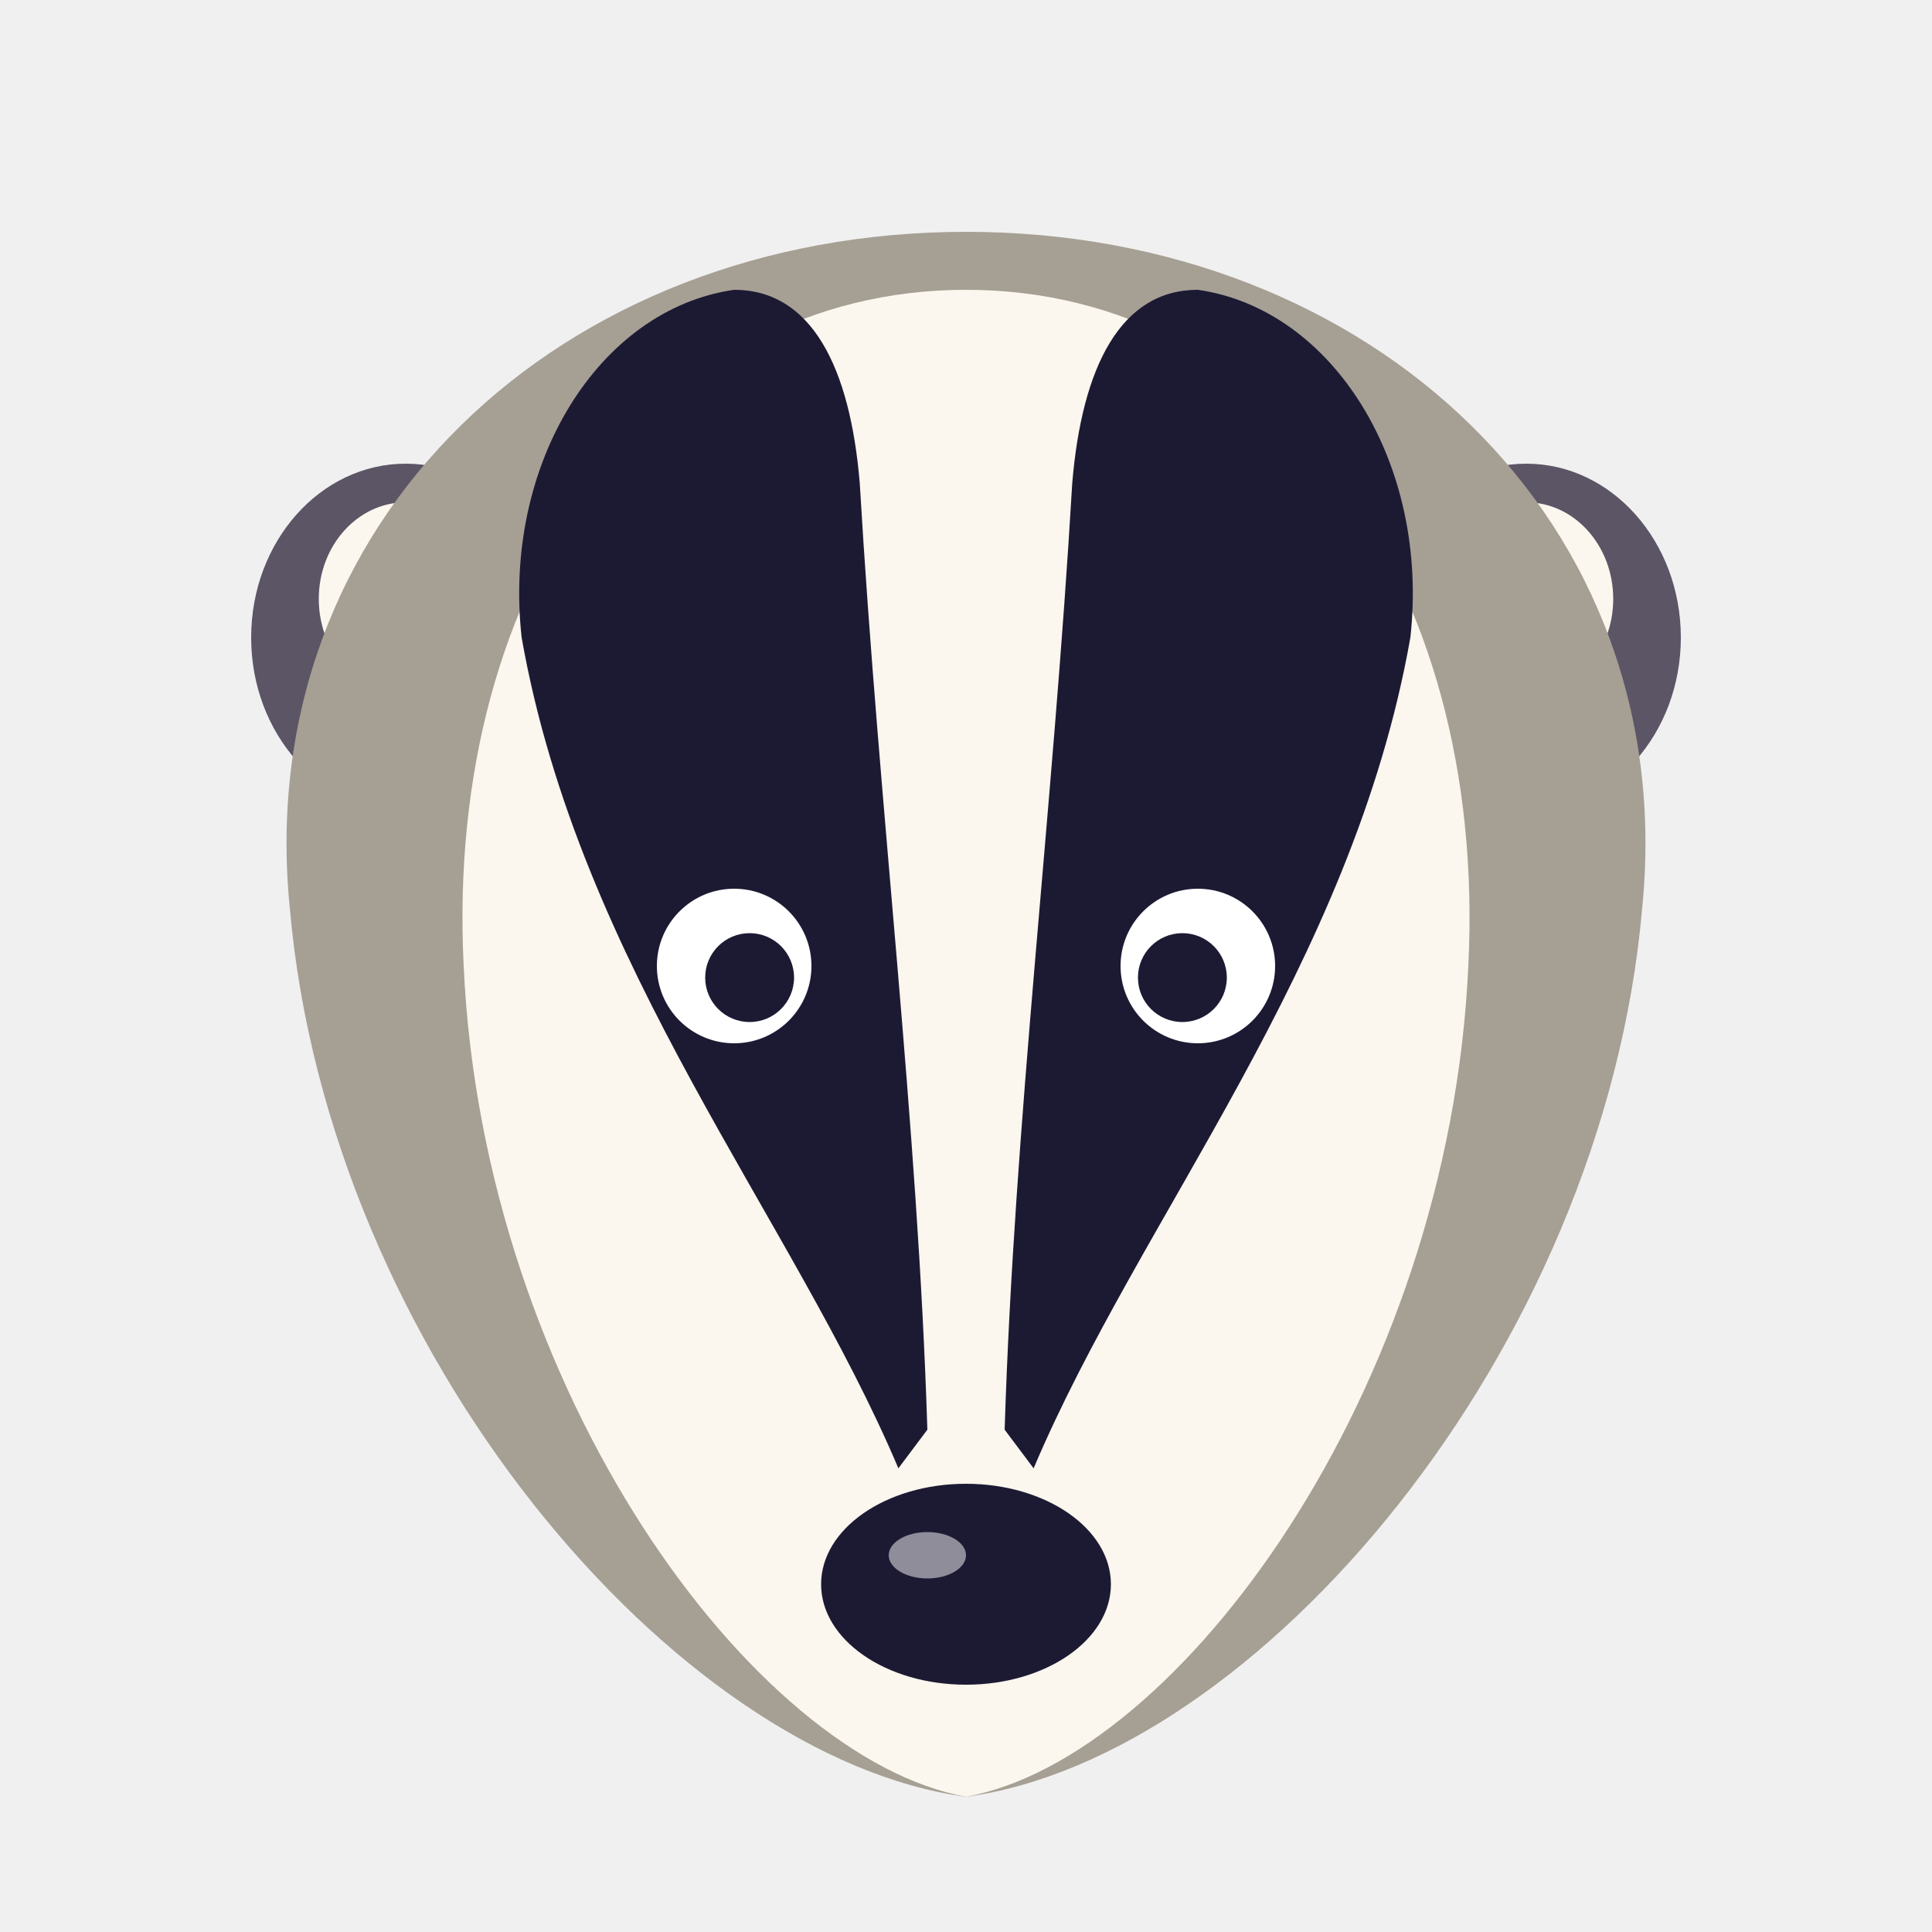
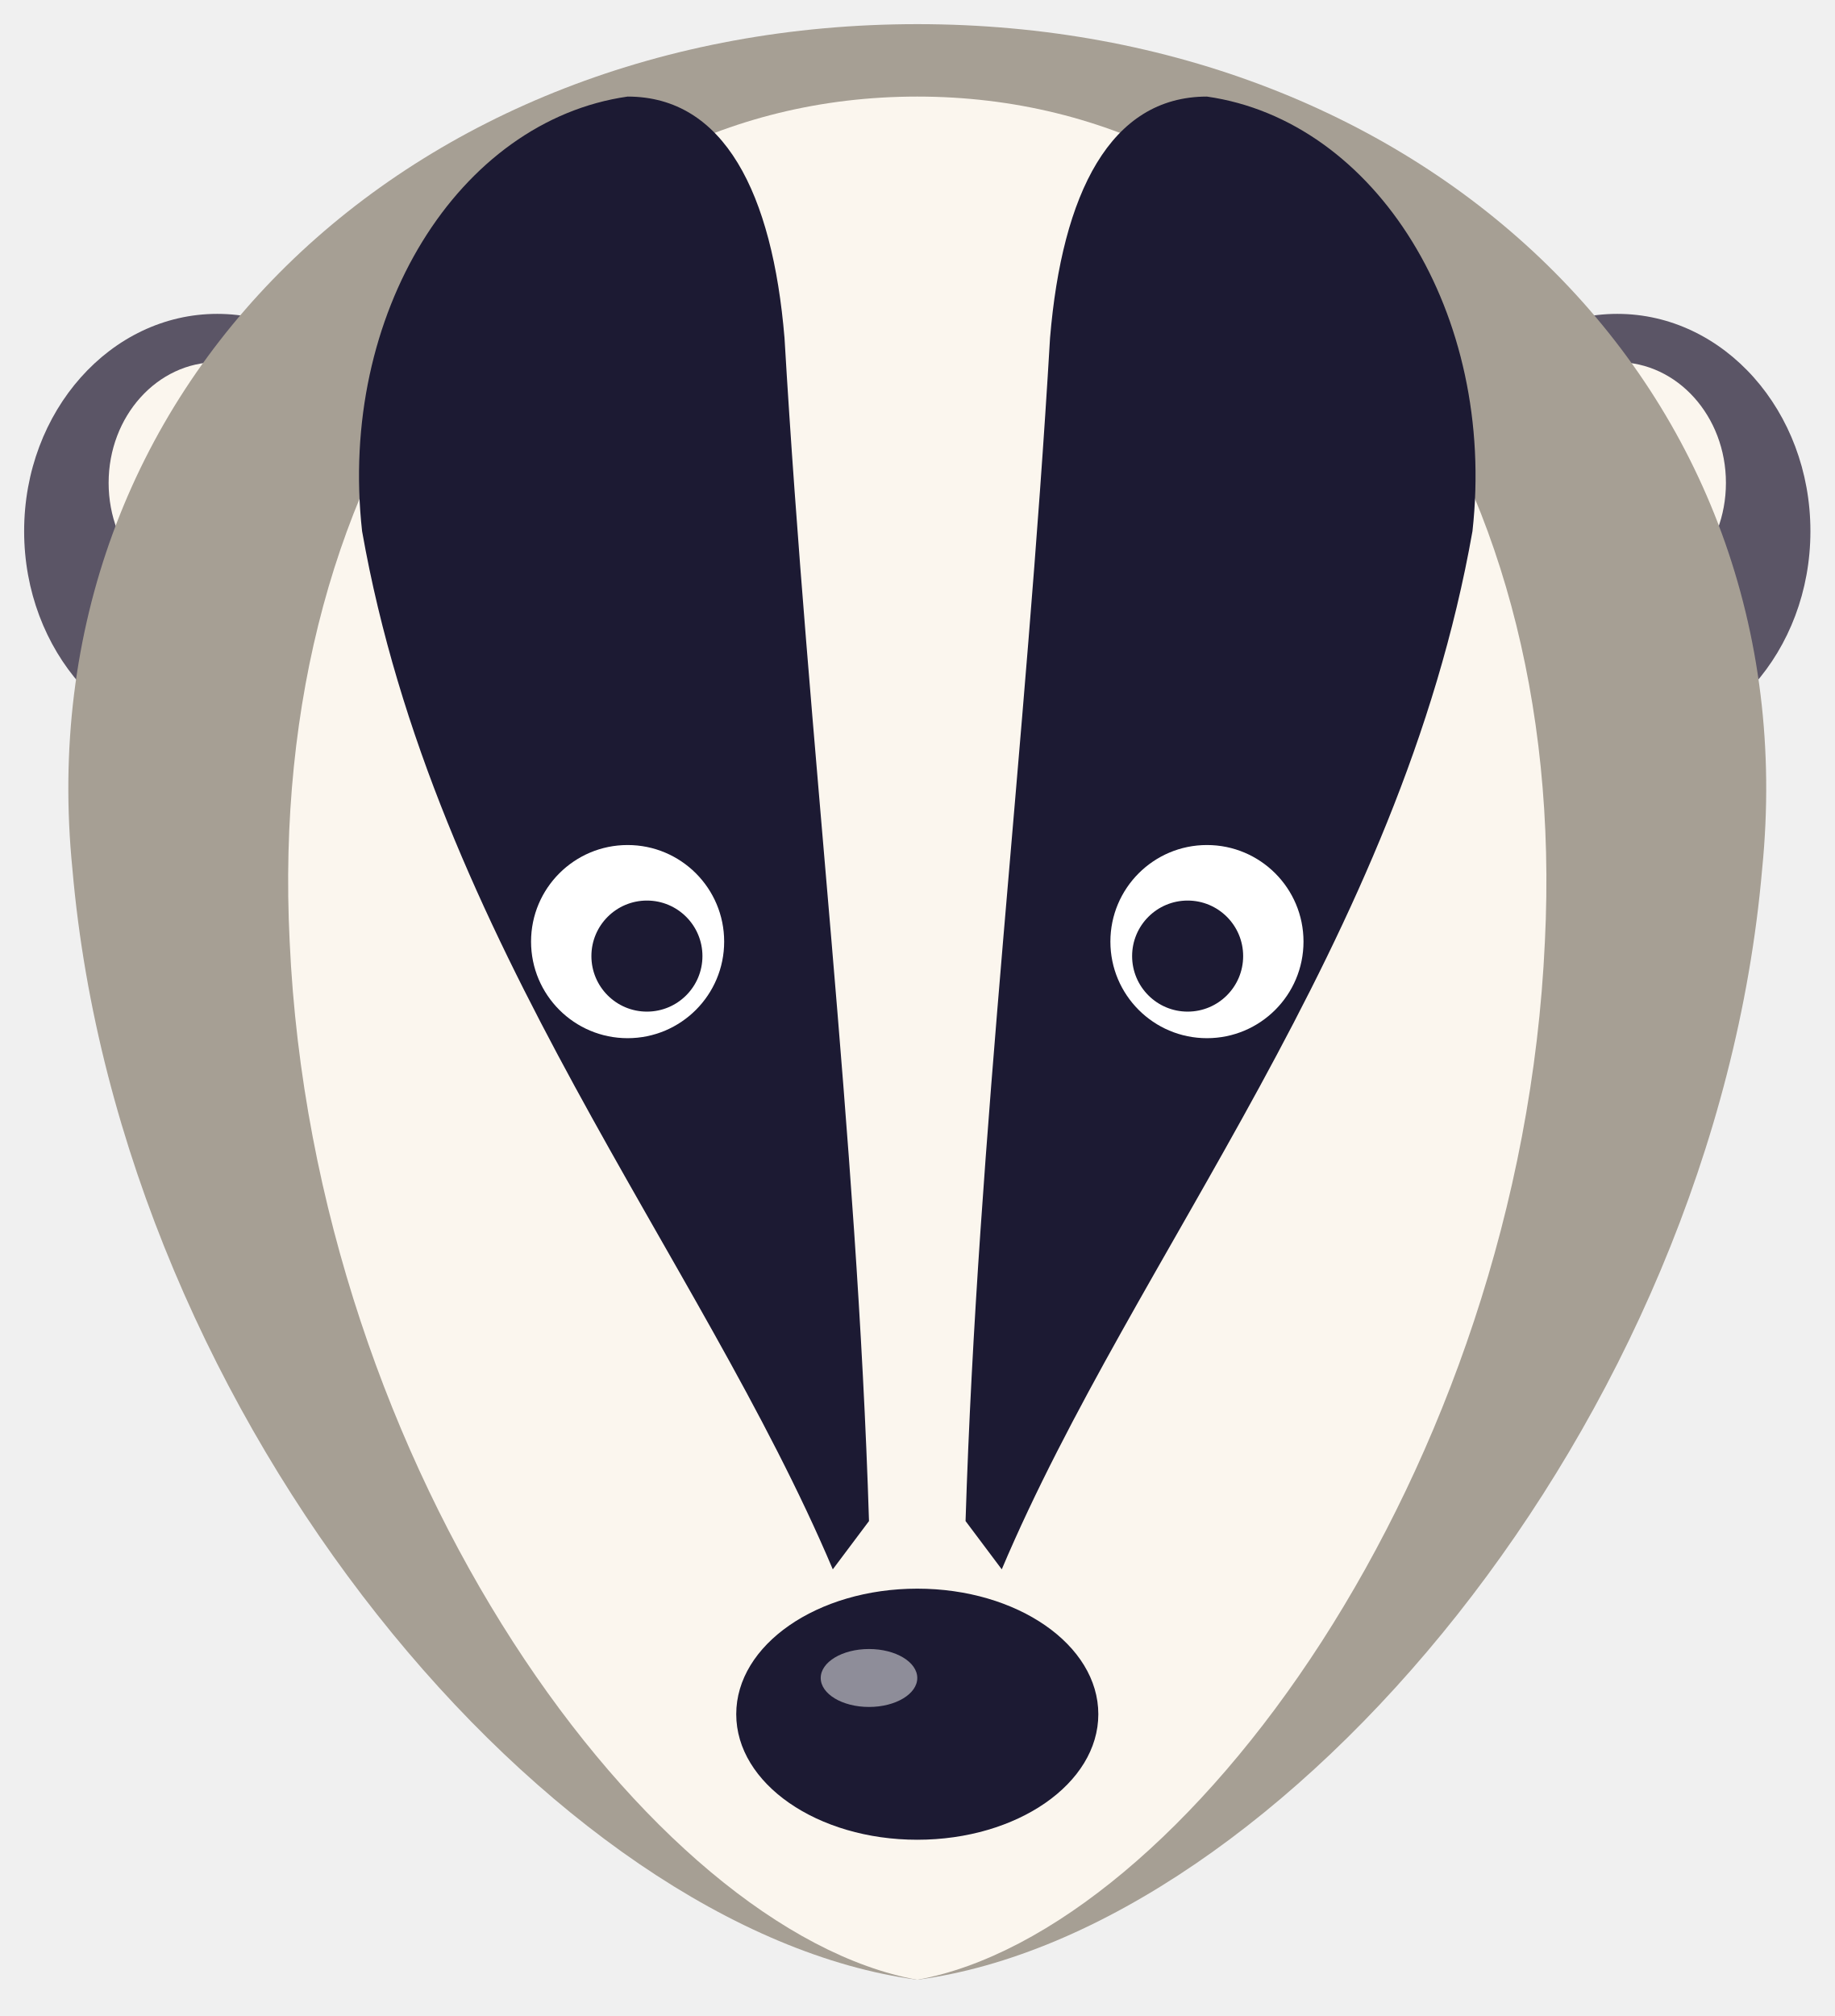
- <svg xmlns="http://www.w3.org/2000/svg" viewBox="0 0 100 100">
+ <svg xmlns="http://www.w3.org/2000/svg" viewBox="12 11 76 83.5">
  <ellipse cx="21" cy="33" rx="8" ry="9" fill="#5b5566" />
  <ellipse cx="79" cy="33" rx="8" ry="9" fill="#5b5566" />
  <ellipse cx="21" cy="31" rx="4.5" ry="5" fill="#fbf6ee" />
  <ellipse cx="79" cy="31" rx="4.5" ry="5" fill="#fbf6ee" />
  <path d="M50 93 C35 91 17 70 15 47 C13 27 29 12 50 12 C71 12 87 27 85 47 C83 70 65 91 50 93 Z" fill="#a69f94" />
  <path d="M50 93 C39 91 25 72 24 50 C23 30 34 15 50 15 C66 15 77 30 76 50 C75 72 61 91 50 93 Z" fill="#fbf6ee" />
  <path d="M46.5 76 C41 63 30 50 27 33 C26 24 31 16 38 15 C42 15 44 19 44.5 25 C45.5 42 47.5 58 48 74 Z" fill="#1c1a33" />
  <path d="M53.5 76 C59 63 70 50 73 33 C74 24 69 16 62 15 C58 15 56 19 55.5 25 C54.5 42 52.5 58 52 74 Z" fill="#1c1a33" />
  <circle cx="38" cy="50" r="4" fill="#fff" />
  <circle cx="62" cy="50" r="4" fill="#fff" />
  <circle cx="38.8" cy="50.6" r="2.3" fill="#1c1a33" />
  <circle cx="61.2" cy="50.6" r="2.3" fill="#1c1a33" />
  <ellipse cx="50" cy="82" rx="7.5" ry="5.2" fill="#1c1a33" />
  <ellipse cx="48" cy="80.5" rx="2" ry="1.2" fill="#fff" opacity=".5" />
</svg>
